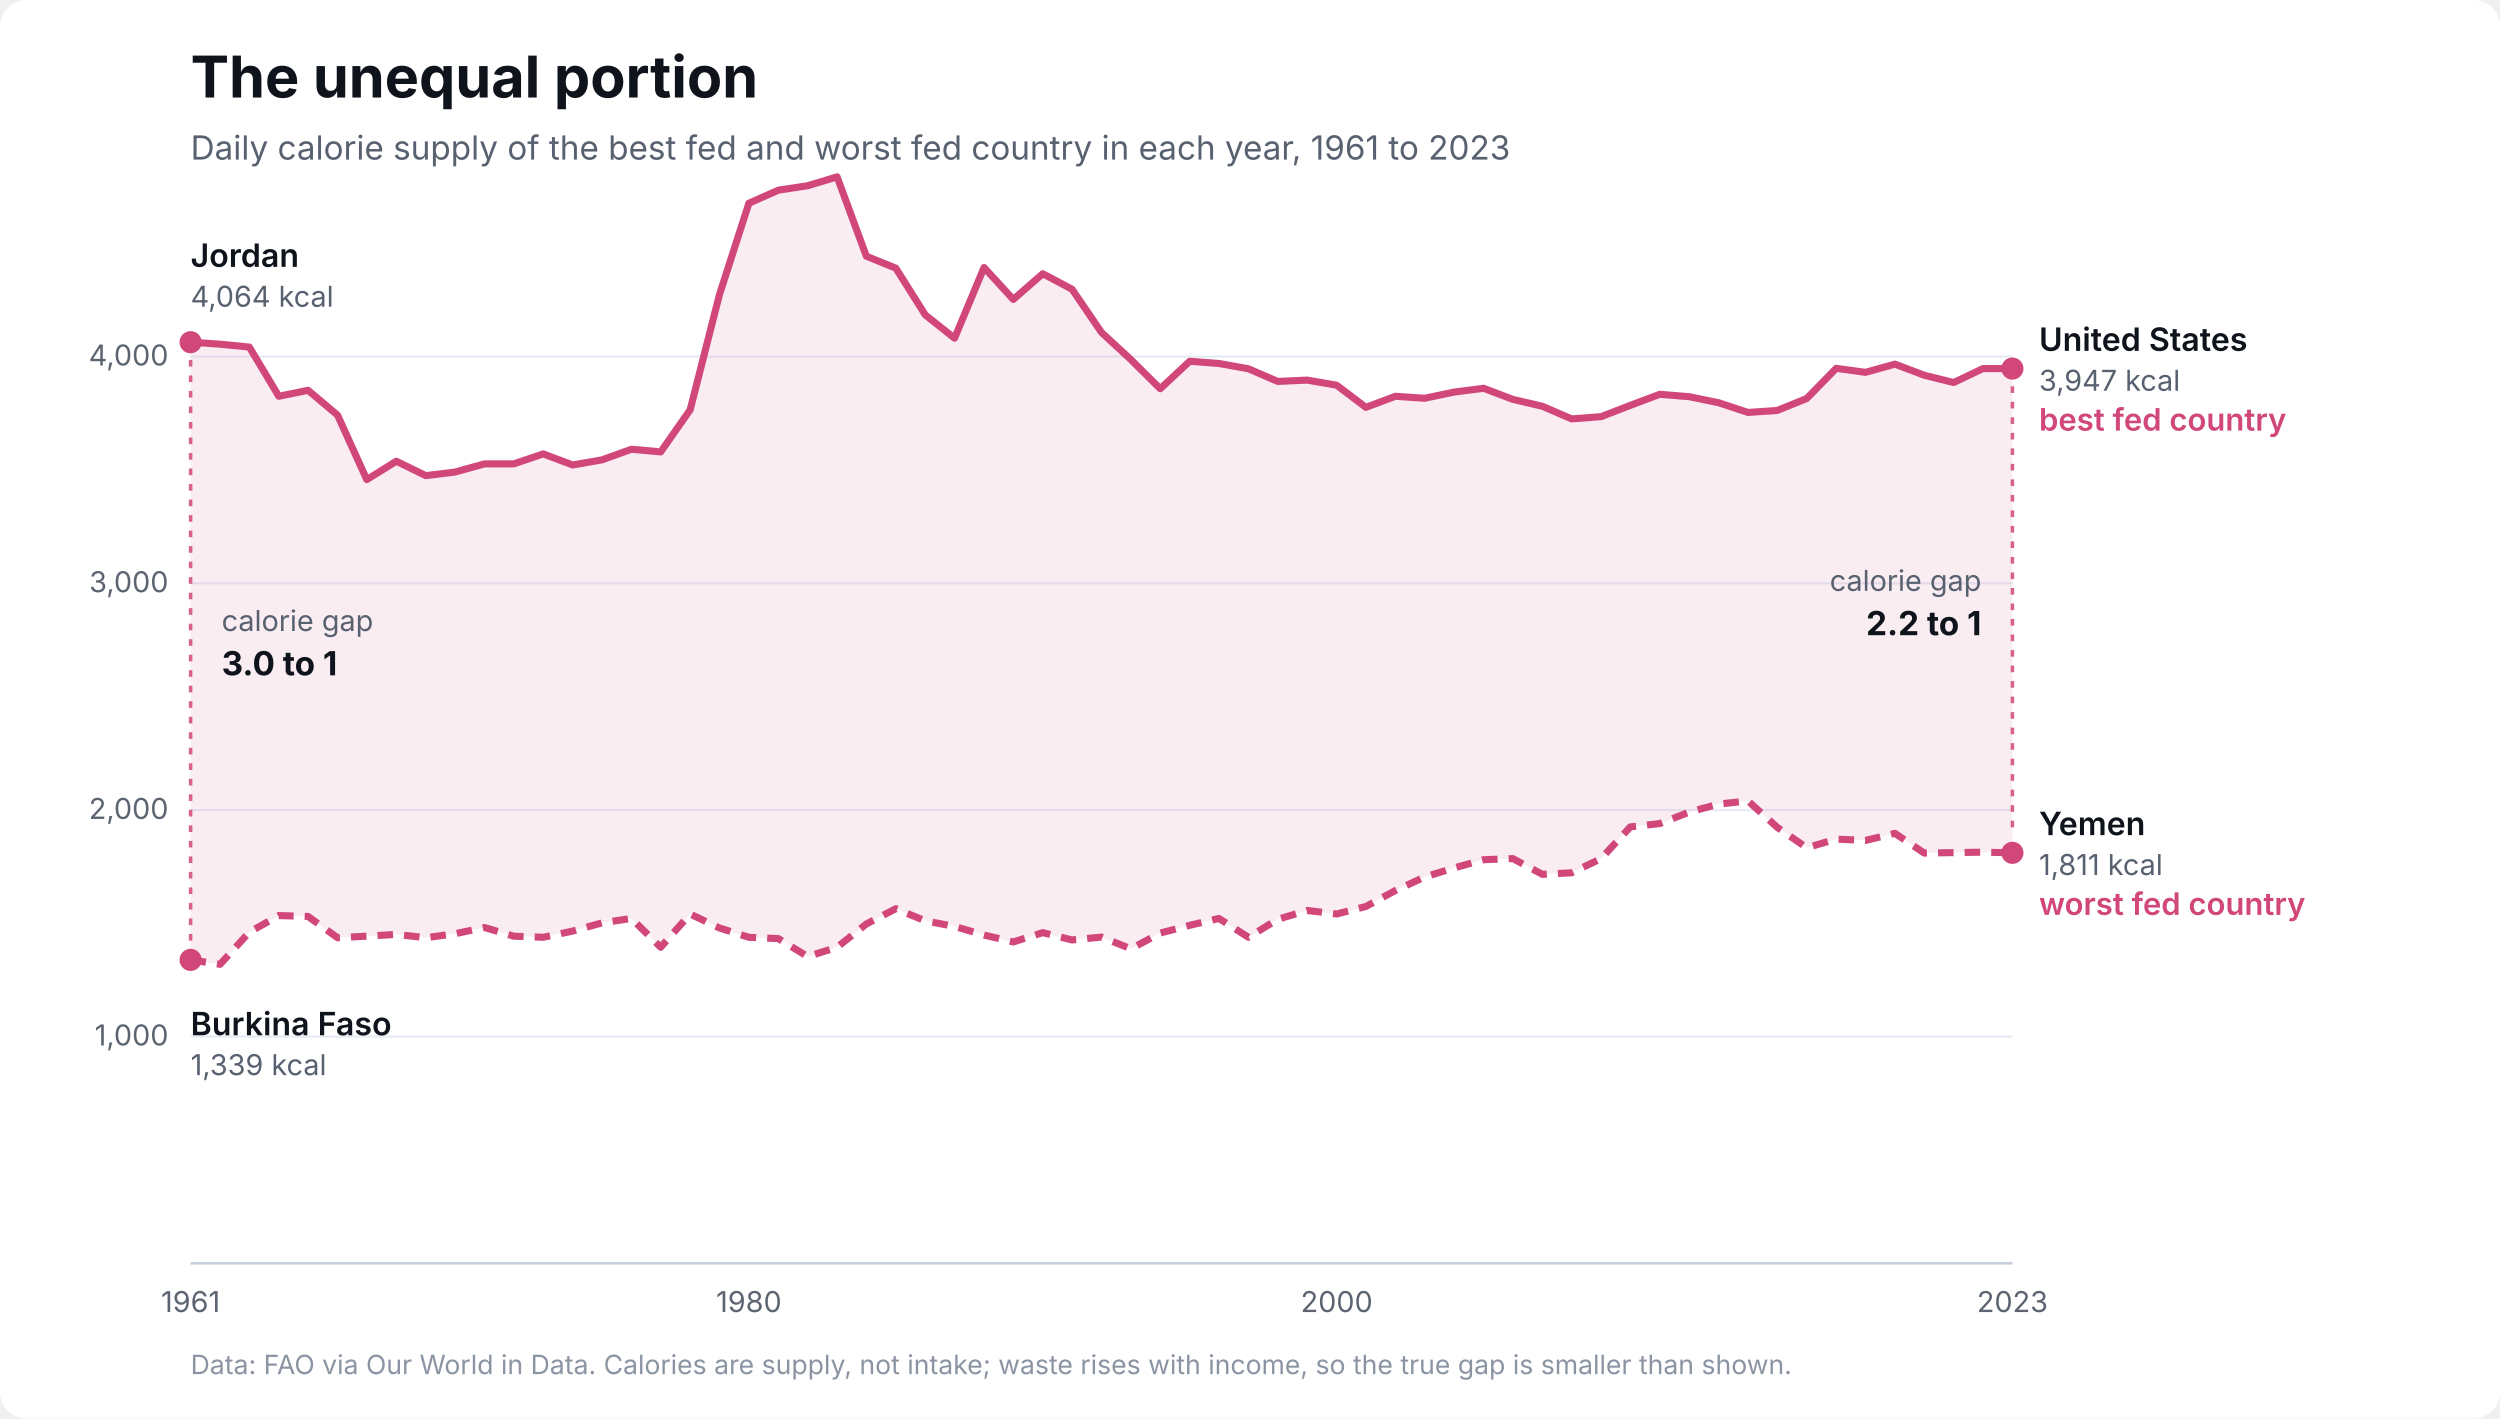
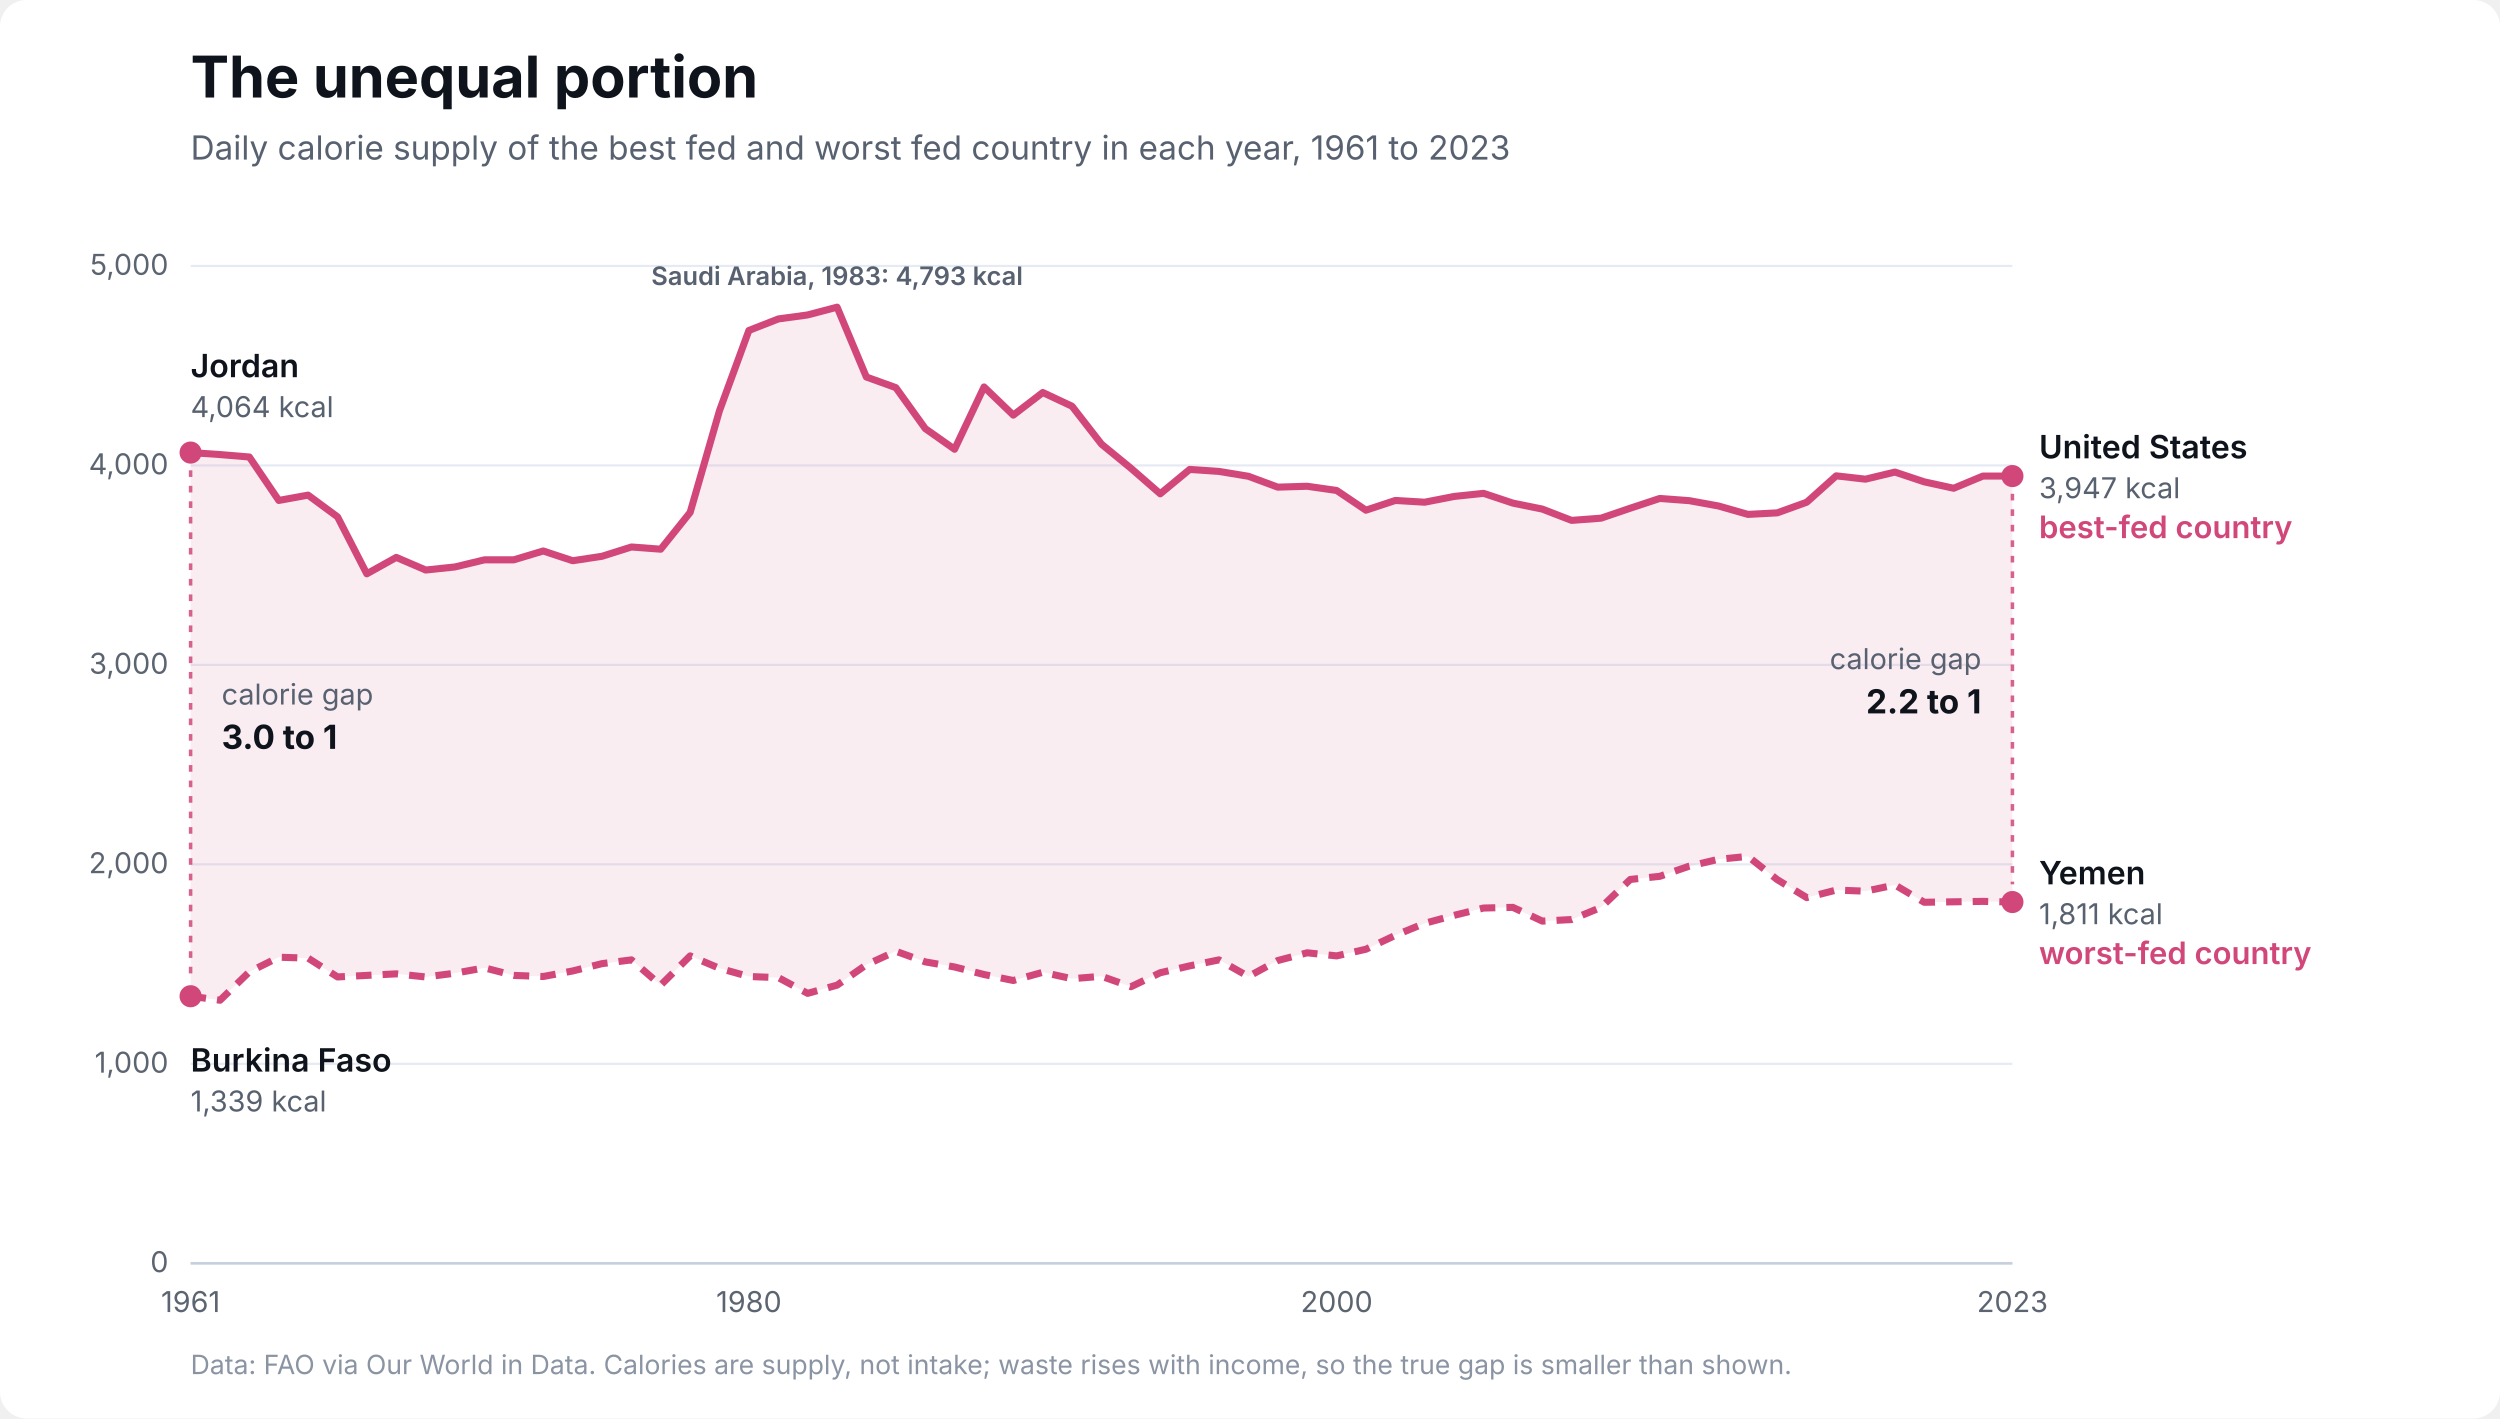
<svg xmlns="http://www.w3.org/2000/svg" viewBox="0 0 1128 640" role="img" aria-label="Chart of daily calorie supply from 1961 to 2023 showing the best fed and worst fed country in each year. In 1961 the extremes were Jordan at 4,064 calories and Burkina Faso at 1,339, a ratio of 3.0 to 1. In 2023 they were the United States at 3,947 and Yemen at 1,811, a ratio of 2.2 to 1. The band between the two lines narrows slowly but never closes.">
  <style>
 .bg{fill:#ffffff}
 .t{fill:#0f141c;font:700 26px system-ui,-apple-system,Segoe UI,sans-serif}
 .sub{fill:#586170;font:15px system-ui,-apple-system,Segoe UI,sans-serif}
 .grid{stroke:#e6ebf3;stroke-width:1}.axis{stroke:#c7d0dc;stroke-width:1.2}
 .tick{fill:#5b6470;font:13px system-ui,-apple-system,Segoe UI,sans-serif}
 .lg{font:600 14px system-ui,-apple-system,Segoe UI,sans-serif}
 .end{fill:#0f141c;font:600 14.5px system-ui,-apple-system,Segoe UI,sans-serif}
 .endv{fill:#586170;font:13px system-ui,-apple-system,Segoe UI,sans-serif}
 .chip{fill:#0f141c;font:700 15px system-ui,-apple-system,Segoe UI,sans-serif}
+  .ann{fill:#586170;font:600 11.5px system-ui,-apple-system,Segoe UI,sans-serif}
 .src{fill:#8b94a3;font:12px system-ui,-apple-system,Segoe UI,sans-serif}
 @media (prefers-color-scheme:dark){.bg{fill:#0f141c}.t{fill:#e7eef7}.sub{fill:#94a1b2}
 .grid{stroke:#223047}.axis{stroke:#33415a}.tick{fill:#94a1b2}
-  .end{fill:#e7eef7}.endv{fill:#94a1b2}.chip{fill:#e7eef7}.src{fill:#6b7688}}
+  .end{fill:#e7eef7}.endv{fill:#94a1b2}.chip{fill:#e7eef7}.ann{fill:#8b95a6}.src{fill:#6b7688}}
</style>
  <rect class="bg" width="1128" height="640" rx="12" />
  <text class="t" x="86" y="44">The unequal portion</text>
  <text class="sub" x="86" y="72">Daily calorie supply of the best fed and worst fed country in each year, 1961 to 2023</text>
-   <line class="grid" x1="86" y1="467.7" x2="908" y2="467.7" />
-   <text class="tick" x="76" y="471.7" text-anchor="end">1,000</text>
-   <line class="grid" x1="86" y1="365.5" x2="908" y2="365.5" />
-   <text class="tick" x="76" y="369.5" text-anchor="end">2,000</text>
-   <line class="grid" x1="86" y1="263.2" x2="908" y2="263.2" />
-   <text class="tick" x="76" y="267.2" text-anchor="end">3,000</text>
-   <line class="grid" x1="86" y1="160.9" x2="908" y2="160.9" />
-   <text class="tick" x="76" y="164.9" text-anchor="end">4,000</text>
-   <polygon points="86.0,154.4 99.3,155.3 112.5,156.6 125.8,178.8 139.0,176.1 152.3,187.3 165.5,216.4 178.8,208.1 192.1,214.6 205.3,213.0 218.6,209.3 231.8,209.3 245.1,204.8 258.4,209.8 271.6,207.5 284.9,202.7 298.1,203.9 311.4,184.9 324.6,133.0 337.9,91.7 351.2,85.8 364.4,83.8 377.7,79.8 390.9,115.6 404.2,121.0 417.5,142.1 430.7,152.6 444.0,120.7 457.2,135.1 470.5,123.5 483.7,130.5 497.0,150.0 510.3,162.3 523.5,175.4 536.8,163.0 550.0,164.0 563.3,166.4 576.5,172.1 589.8,171.5 603.1,173.8 616.3,183.8 629.6,178.8 642.8,179.7 656.1,176.9 669.4,175.2 682.6,180.2 695.9,183.3 709.1,189.0 722.4,188.0 735.6,182.9 748.9,177.9 762.2,179.0 775.4,181.7 788.7,186.1 801.9,185.2 815.2,179.8 828.5,166.2 841.7,168.0 855.0,164.3 868.2,169.3 881.5,172.6 894.7,166.3 908.0,166.3 908.0,384.8 894.7,384.5 881.5,384.7 868.2,384.9 855.0,376.0 841.7,379.2 828.5,378.6 815.2,382.5 801.9,373.3 788.7,361.4 775.4,362.8 762.2,366.4 748.9,371.6 735.6,373.1 722.4,387.4 709.1,393.8 695.9,394.5 682.6,387.4 669.4,387.9 656.1,391.6 642.8,395.7 629.6,401.8 616.3,409.0 603.1,412.4 589.8,410.8 576.5,414.8 563.3,422.9 550.0,414.4 536.8,417.5 523.5,421.0 510.3,428.1 497.0,422.8 483.7,424.1 470.5,420.8 457.2,425.0 444.0,421.9 430.7,418.0 417.5,415.5 404.2,410.0 390.9,416.9 377.7,427.4 364.4,431.6 351.2,423.5 337.9,422.9 324.6,418.7 311.4,412.4 298.1,427.4 284.9,414.4 271.6,416.4 258.4,420.1 245.1,422.9 231.8,422.4 218.6,418.5 205.3,421.3 192.1,423.1 178.8,421.6 165.5,422.4 152.3,423.1 139.0,413.5 125.8,413.1 112.5,420.6 99.3,435.1 86.0,433.1" fill="#d1477a" fill-opacity="0.10" />
-   <polyline points="86.0,154.4 99.3,155.3 112.5,156.6 125.8,178.8 139.0,176.1 152.3,187.3 165.5,216.4 178.8,208.1 192.1,214.6 205.3,213.0 218.6,209.3 231.8,209.3 245.1,204.8 258.4,209.8 271.6,207.5 284.9,202.7 298.1,203.9 311.4,184.9 324.6,133.0 337.9,91.7 351.2,85.8 364.4,83.8 377.7,79.8 390.9,115.6 404.2,121.0 417.5,142.1 430.7,152.6 444.0,120.7 457.2,135.1 470.5,123.5 483.7,130.5 497.0,150.0 510.3,162.3 523.5,175.4 536.8,163.0 550.0,164.0 563.3,166.4 576.5,172.1 589.8,171.5 603.1,173.8 616.3,183.8 629.6,178.8 642.8,179.7 656.1,176.9 669.4,175.2 682.6,180.2 695.9,183.3 709.1,189.0 722.4,188.0 735.6,182.9 748.9,177.9 762.2,179.0 775.4,181.7 788.7,186.1 801.9,185.2 815.2,179.8 828.5,166.2 841.7,168.0 855.0,164.3 868.2,169.3 881.5,172.6 894.7,166.3 908.0,166.3" fill="none" stroke="#d1477a" stroke-width="3.2" stroke-linejoin="round" />
-   <polyline points="86.0,433.1 99.3,435.1 112.5,420.6 125.8,413.1 139.0,413.5 152.3,423.1 165.5,422.4 178.8,421.6 192.1,423.1 205.3,421.3 218.6,418.5 231.8,422.4 245.1,422.9 258.4,420.1 271.6,416.4 284.9,414.4 298.1,427.4 311.4,412.4 324.6,418.7 337.9,422.9 351.2,423.5 364.4,431.6 377.7,427.4 390.9,416.9 404.2,410.0 417.5,415.5 430.7,418.0 444.0,421.9 457.2,425.0 470.5,420.8 483.7,424.1 497.0,422.8 510.3,428.1 523.5,421.0 536.8,417.5 550.0,414.4 563.3,422.9 576.5,414.8 589.8,410.8 603.1,412.4 616.3,409.0 629.6,401.8 642.8,395.7 656.1,391.6 669.4,387.9 682.6,387.4 695.9,394.5 709.1,393.8 722.4,387.4 735.6,373.1 748.9,371.6 762.2,366.4 775.4,362.8 788.7,361.4 801.9,373.3 815.2,382.5 828.5,378.6 841.7,379.2 855.0,376.0 868.2,384.9 881.5,384.7 894.7,384.5 908.0,384.8" fill="none" stroke="#d1477a" stroke-width="3.2" stroke-dasharray="7 5" stroke-linejoin="round" />
-   <circle cx="908.0" cy="166.3" r="5" fill="#d1477a" />
-   <text class="end" x="920" y="158.3">United States</text>
-   <text class="endv" x="920" y="176.3">3,947 kcal</text>
-   <text class="lg" x="920" y="194.3" fill="#d1477a">best fed country</text>
-   <circle cx="908.0" cy="384.8" r="5" fill="#d1477a" />
-   <text class="end" x="920" y="376.8">Yemen</text>
-   <text class="endv" x="920" y="394.8">1,811 kcal</text>
-   <text class="lg" x="920" y="412.8" fill="#d1477a">worst fed country</text>
-   <circle cx="86.0" cy="154.4" r="5" fill="#d1477a" />
-   <text class="end" x="86" y="120.4">Jordan</text>
-   <text class="endv" x="86" y="138.4">4,064 kcal</text>
-   <circle cx="86.0" cy="433.1" r="5" fill="#d1477a" />
-   <text class="end" x="86" y="467.1">Burkina Faso</text>
-   <text class="endv" x="86" y="485.1">1,339 kcal</text>
-   <line x1="86.0" y1="162.4" x2="86.0" y2="425.1" stroke="#d1477a" stroke-width="1.6" stroke-dasharray="3 4" stroke-opacity="0.85" />
-   <text class="endv" x="100.0" y="284.7" text-anchor="start">calorie gap</text>
-   <text class="chip" x="100.0" y="304.7" text-anchor="start">3.0 to 1</text>
-   <line x1="908.0" y1="174.3" x2="908.0" y2="376.8" stroke="#d1477a" stroke-width="1.6" stroke-dasharray="3 4" stroke-opacity="0.85" />
-   <text class="endv" x="894.0" y="266.6" text-anchor="end">calorie gap</text>
-   <text class="chip" x="894.0" y="286.6" text-anchor="end">2.2 to 1</text>
+   <line class="grid" x1="86" y1="570.0" x2="908" y2="570.0" />
+   <text class="tick" x="76" y="574.0" text-anchor="end">0</text>
+   <line class="grid" x1="86" y1="480.0" x2="908" y2="480.0" />
+   <text class="tick" x="76" y="484.0" text-anchor="end">1,000</text>
+   <line class="grid" x1="86" y1="390.0" x2="908" y2="390.0" />
+   <text class="tick" x="76" y="394.0" text-anchor="end">2,000</text>
+   <line class="grid" x1="86" y1="300.0" x2="908" y2="300.0" />
+   <text class="tick" x="76" y="304.0" text-anchor="end">3,000</text>
+   <line class="grid" x1="86" y1="210.0" x2="908" y2="210.0" />
+   <text class="tick" x="76" y="214.0" text-anchor="end">4,000</text>
+   <line class="grid" x1="86" y1="120.0" x2="908" y2="120.0" />
+   <text class="tick" x="76" y="124.0" text-anchor="end">5,000</text>
+   <polygon points="86.0,204.2 99.3,205.1 112.5,206.2 125.8,225.8 139.0,223.4 152.3,233.2 165.5,258.9 178.8,251.5 192.1,257.2 205.3,255.8 218.6,252.6 231.8,252.6 245.1,248.6 258.4,253.0 271.6,251.0 284.9,246.8 298.1,247.8 311.4,231.2 324.6,185.4 337.9,149.1 351.2,143.9 364.4,142.1 377.7,138.6 390.9,170.1 404.2,174.9 417.5,193.4 430.7,202.7 444.0,174.6 457.2,187.3 470.5,177.1 483.7,183.3 497.0,200.4 510.3,211.3 523.5,222.8 536.8,211.8 550.0,212.7 563.3,214.9 576.5,219.8 589.8,219.4 603.1,221.3 616.3,230.2 629.6,225.8 642.8,226.6 656.1,224.0 669.4,222.6 682.6,227.0 695.9,229.7 709.1,234.8 722.4,233.8 735.6,229.3 748.9,224.9 762.2,225.9 775.4,228.3 788.7,232.1 801.9,231.4 815.2,226.6 828.5,214.7 841.7,216.2 855.0,213.0 868.2,217.4 881.5,220.3 894.7,214.8 908.0,214.8 908.0,407.0 894.7,406.7 881.5,406.9 868.2,407.1 855.0,399.3 841.7,402.1 828.5,401.6 815.2,405.0 801.9,396.9 788.7,386.4 775.4,387.7 762.2,390.8 748.9,395.4 735.6,396.8 722.4,409.4 709.1,414.9 695.9,415.6 682.6,409.4 669.4,409.7 656.1,413.0 642.8,416.6 629.6,422.0 616.3,428.3 603.1,431.3 589.8,429.9 576.5,433.4 563.3,440.6 550.0,433.1 536.8,435.8 523.5,438.9 510.3,445.2 497.0,440.5 483.7,441.6 470.5,438.7 457.2,442.4 444.0,439.7 430.7,436.3 417.5,434.0 404.2,429.2 390.9,435.3 377.7,444.5 364.4,448.2 351.2,441.1 337.9,440.6 324.6,436.9 311.4,431.3 298.1,444.5 284.9,433.1 271.6,434.8 258.4,438.1 245.1,440.6 231.8,440.1 218.6,436.7 205.3,439.1 192.1,440.8 178.8,439.4 165.5,440.1 152.3,440.8 139.0,432.3 125.8,431.9 112.5,438.5 99.3,451.3 86.0,449.5" fill="#d1477a" fill-opacity="0.10" />
+   <polyline points="86.0,204.2 99.3,205.1 112.5,206.2 125.8,225.8 139.0,223.4 152.3,233.2 165.5,258.9 178.8,251.5 192.1,257.2 205.3,255.8 218.6,252.6 231.8,252.6 245.1,248.6 258.4,253.0 271.6,251.0 284.9,246.8 298.1,247.8 311.4,231.2 324.6,185.4 337.9,149.1 351.2,143.9 364.4,142.1 377.7,138.6 390.9,170.1 404.2,174.9 417.5,193.4 430.7,202.7 444.0,174.6 457.2,187.3 470.5,177.1 483.7,183.3 497.0,200.4 510.3,211.3 523.5,222.8 536.8,211.8 550.0,212.7 563.3,214.9 576.5,219.8 589.8,219.4 603.1,221.3 616.3,230.2 629.6,225.8 642.8,226.6 656.1,224.0 669.4,222.6 682.6,227.0 695.9,229.7 709.1,234.8 722.4,233.8 735.6,229.3 748.9,224.9 762.2,225.9 775.4,228.3 788.7,232.1 801.9,231.4 815.2,226.6 828.5,214.7 841.7,216.2 855.0,213.0 868.2,217.4 881.5,220.3 894.7,214.8 908.0,214.8" fill="none" stroke="#d1477a" stroke-width="3.2" stroke-linejoin="round" />
+   <polyline points="86.0,449.5 99.3,451.3 112.5,438.5 125.8,431.9 139.0,432.3 152.3,440.8 165.5,440.1 178.8,439.4 192.1,440.8 205.3,439.1 218.6,436.7 231.8,440.1 245.1,440.6 258.4,438.1 271.6,434.8 284.9,433.1 298.1,444.5 311.4,431.3 324.6,436.9 337.9,440.6 351.2,441.1 364.4,448.2 377.7,444.5 390.9,435.3 404.2,429.2 417.5,434.0 430.7,436.3 444.0,439.7 457.2,442.4 470.5,438.7 483.7,441.6 497.0,440.5 510.3,445.2 523.5,438.9 536.8,435.8 550.0,433.1 563.3,440.6 576.5,433.4 589.8,429.9 603.1,431.3 616.3,428.3 629.6,422.0 642.8,416.6 656.1,413.0 669.4,409.7 682.6,409.4 695.9,415.6 709.1,414.9 722.4,409.4 735.6,396.8 748.9,395.4 762.2,390.8 775.4,387.7 788.7,386.4 801.9,396.9 815.2,405.0 828.5,401.6 841.7,402.1 855.0,399.3 868.2,407.1 881.5,406.9 894.7,406.7 908.0,407.0" fill="none" stroke="#d1477a" stroke-width="3.2" stroke-dasharray="7 5" stroke-linejoin="round" />
+   <circle cx="908.0" cy="214.8" r="5" fill="#d1477a" />
+   <text class="end" x="920" y="206.8">United States</text>
+   <text class="endv" x="920" y="224.8">3,947 kcal</text>
+   <text class="lg" x="920" y="242.8" fill="#d1477a">best-fed country</text>
+   <text class="ann" x="377.7" y="128.6" text-anchor="middle">Saudi Arabia, 1983: 4,793 kcal</text>
+   <circle cx="908.0" cy="407.0" r="5" fill="#d1477a" />
+   <text class="end" x="920" y="399.0">Yemen</text>
+   <text class="endv" x="920" y="417.0">1,811 kcal</text>
+   <text class="lg" x="920" y="435.0" fill="#d1477a">worst-fed country</text>
+   <circle cx="86.0" cy="204.2" r="5" fill="#d1477a" />
+   <text class="end" x="86" y="170.2">Jordan</text>
+   <text class="endv" x="86" y="188.2">4,064 kcal</text>
+   <circle cx="86.0" cy="449.5" r="5" fill="#d1477a" />
+   <text class="end" x="86" y="483.5">Burkina Faso</text>
+   <text class="endv" x="86" y="501.5">1,339 kcal</text>
+   <line x1="86.0" y1="212.2" x2="86.0" y2="441.5" stroke="#d1477a" stroke-width="1.6" stroke-dasharray="3 4" stroke-opacity="0.85" />
+   <text class="endv" x="100.0" y="317.9" text-anchor="start">calorie gap</text>
+   <text class="chip" x="100.0" y="337.9" text-anchor="start">3.0 to 1</text>
+   <line x1="908.0" y1="222.8" x2="908.0" y2="399.0" stroke="#d1477a" stroke-width="1.6" stroke-dasharray="3 4" stroke-opacity="0.85" />
+   <text class="endv" x="894.0" y="301.9" text-anchor="end">calorie gap</text>
+   <text class="chip" x="894.0" y="321.9" text-anchor="end">2.2 to 1</text>
  <text class="tick" x="86.0" y="592" text-anchor="middle">1961</text>
  <text class="tick" x="337.9" y="592" text-anchor="middle">1980</text>
  <text class="tick" x="603.1" y="592" text-anchor="middle">2000</text>
  <text class="tick" x="908.0" y="592" text-anchor="middle">2023</text>
  <line class="axis" x1="86" y1="570" x2="908" y2="570" />
  <text class="src" x="86" y="620">Data: FAO via Our World in Data. Calories are supply, not intake; waste rises with income, so the true gap is smaller than shown.</text>
</svg>
